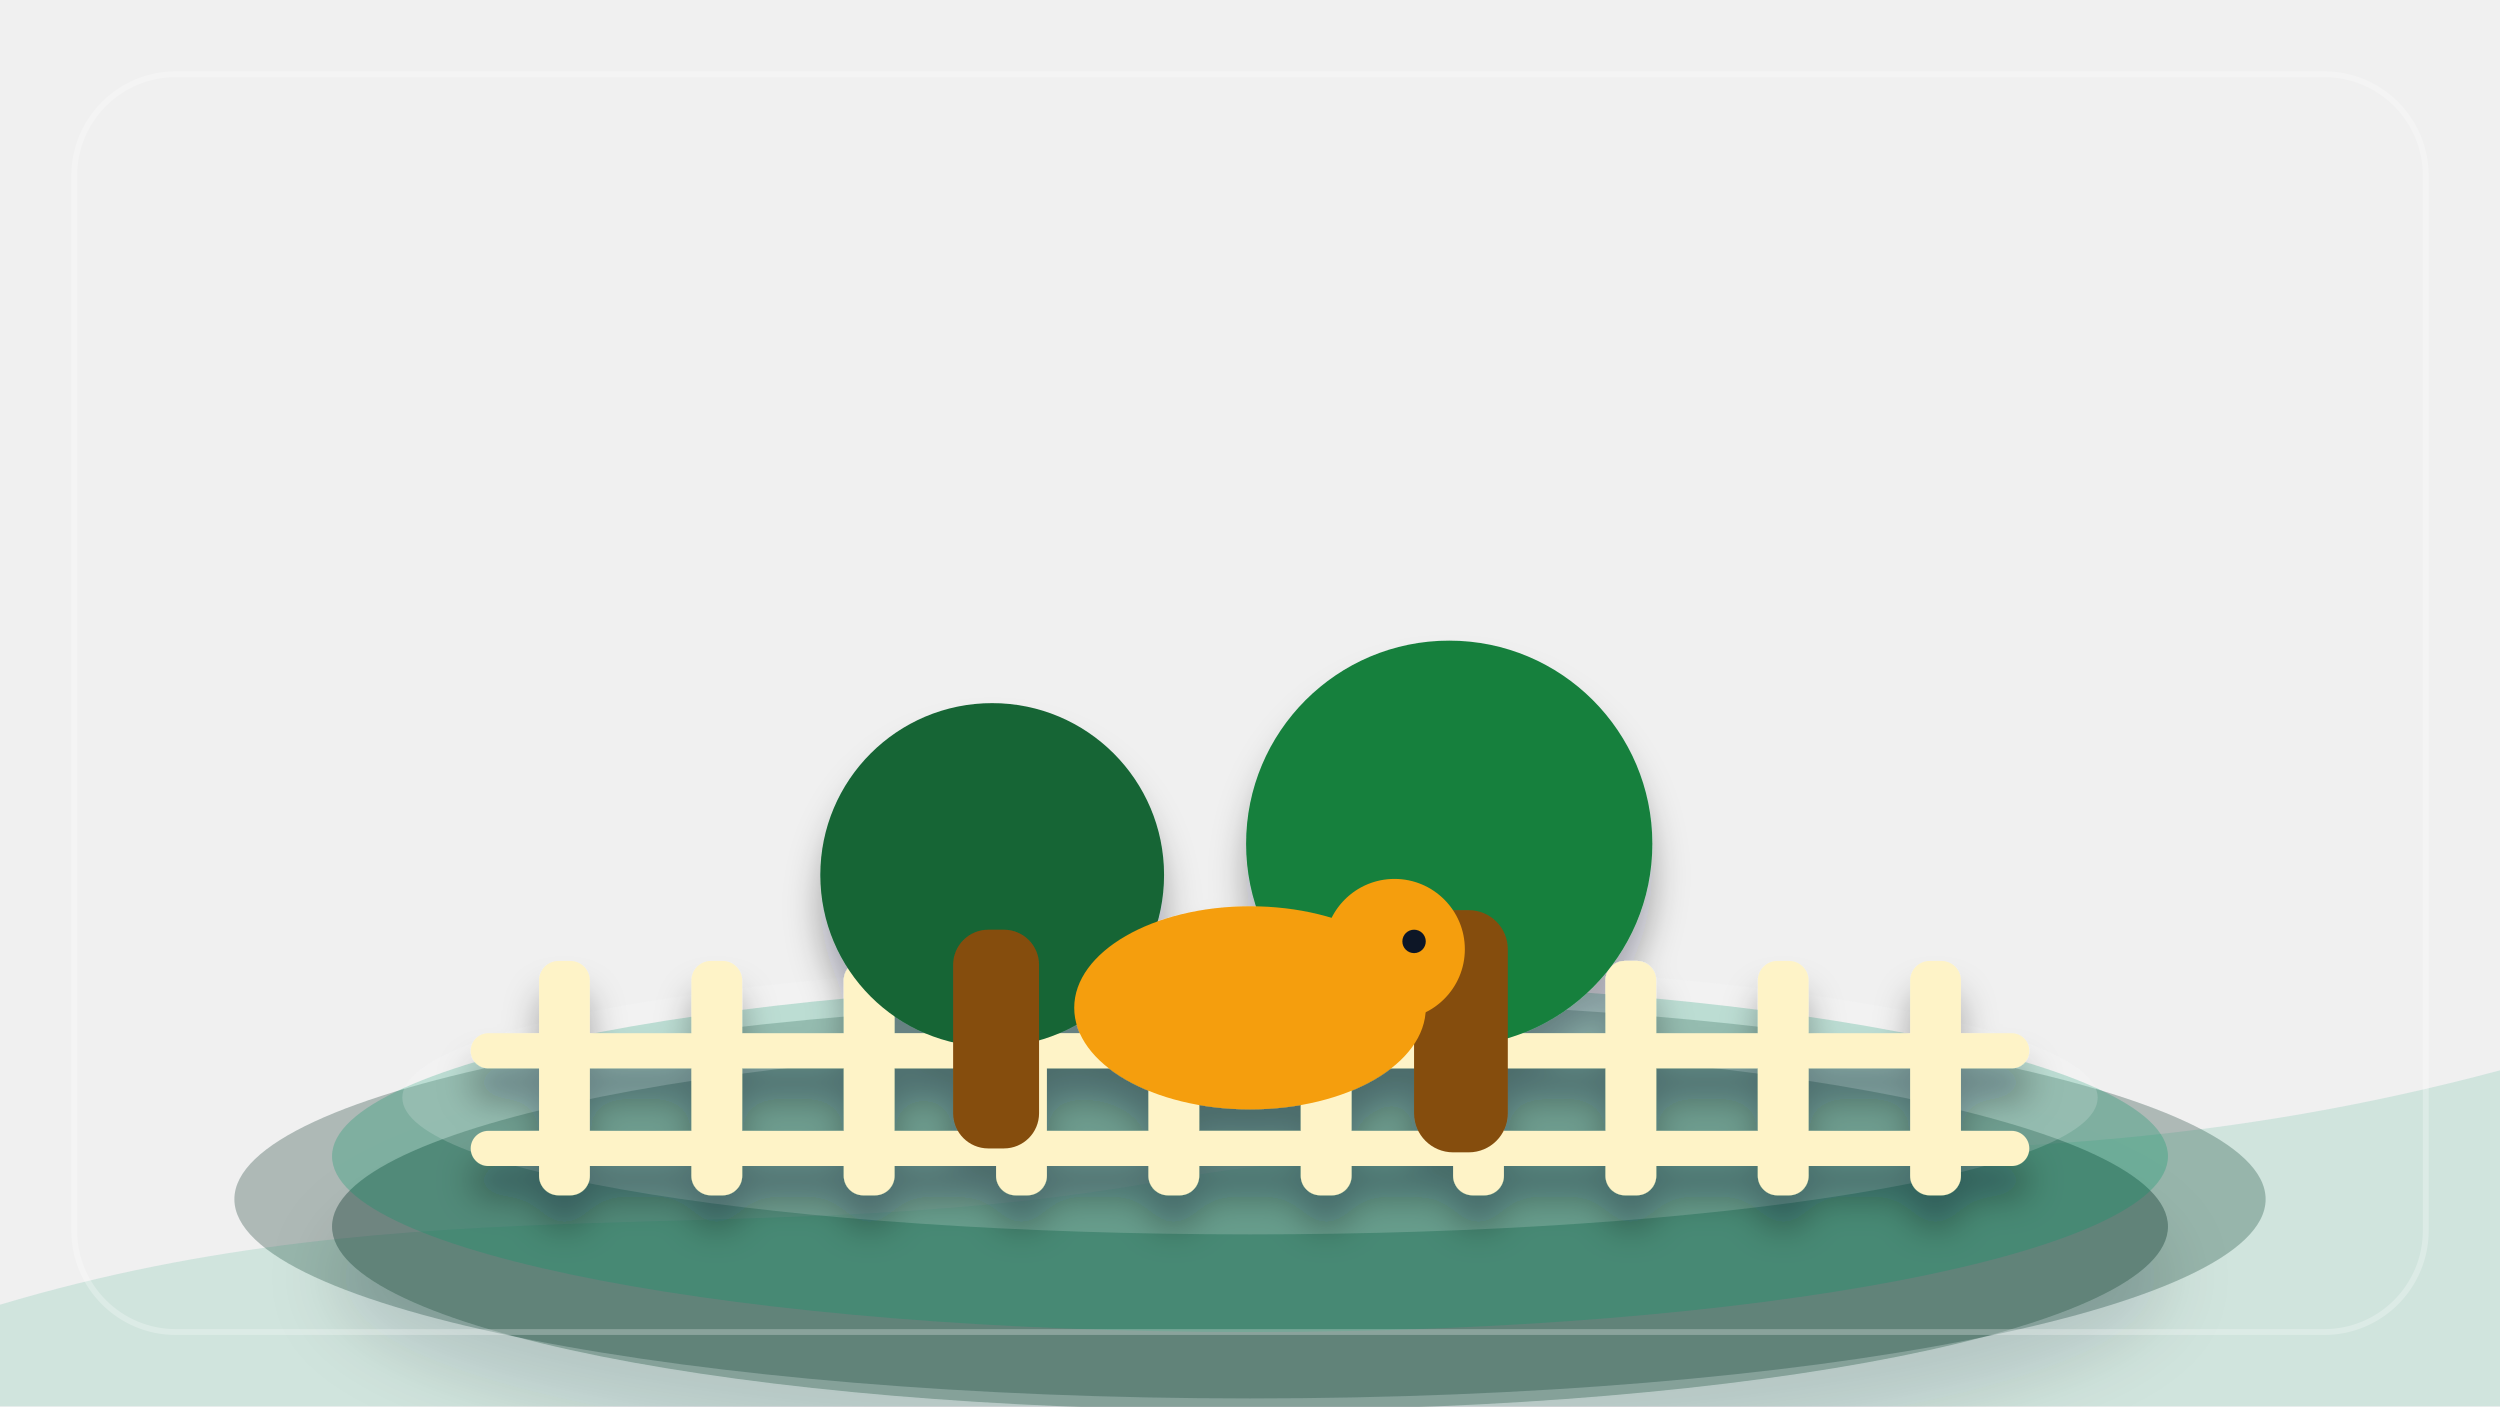
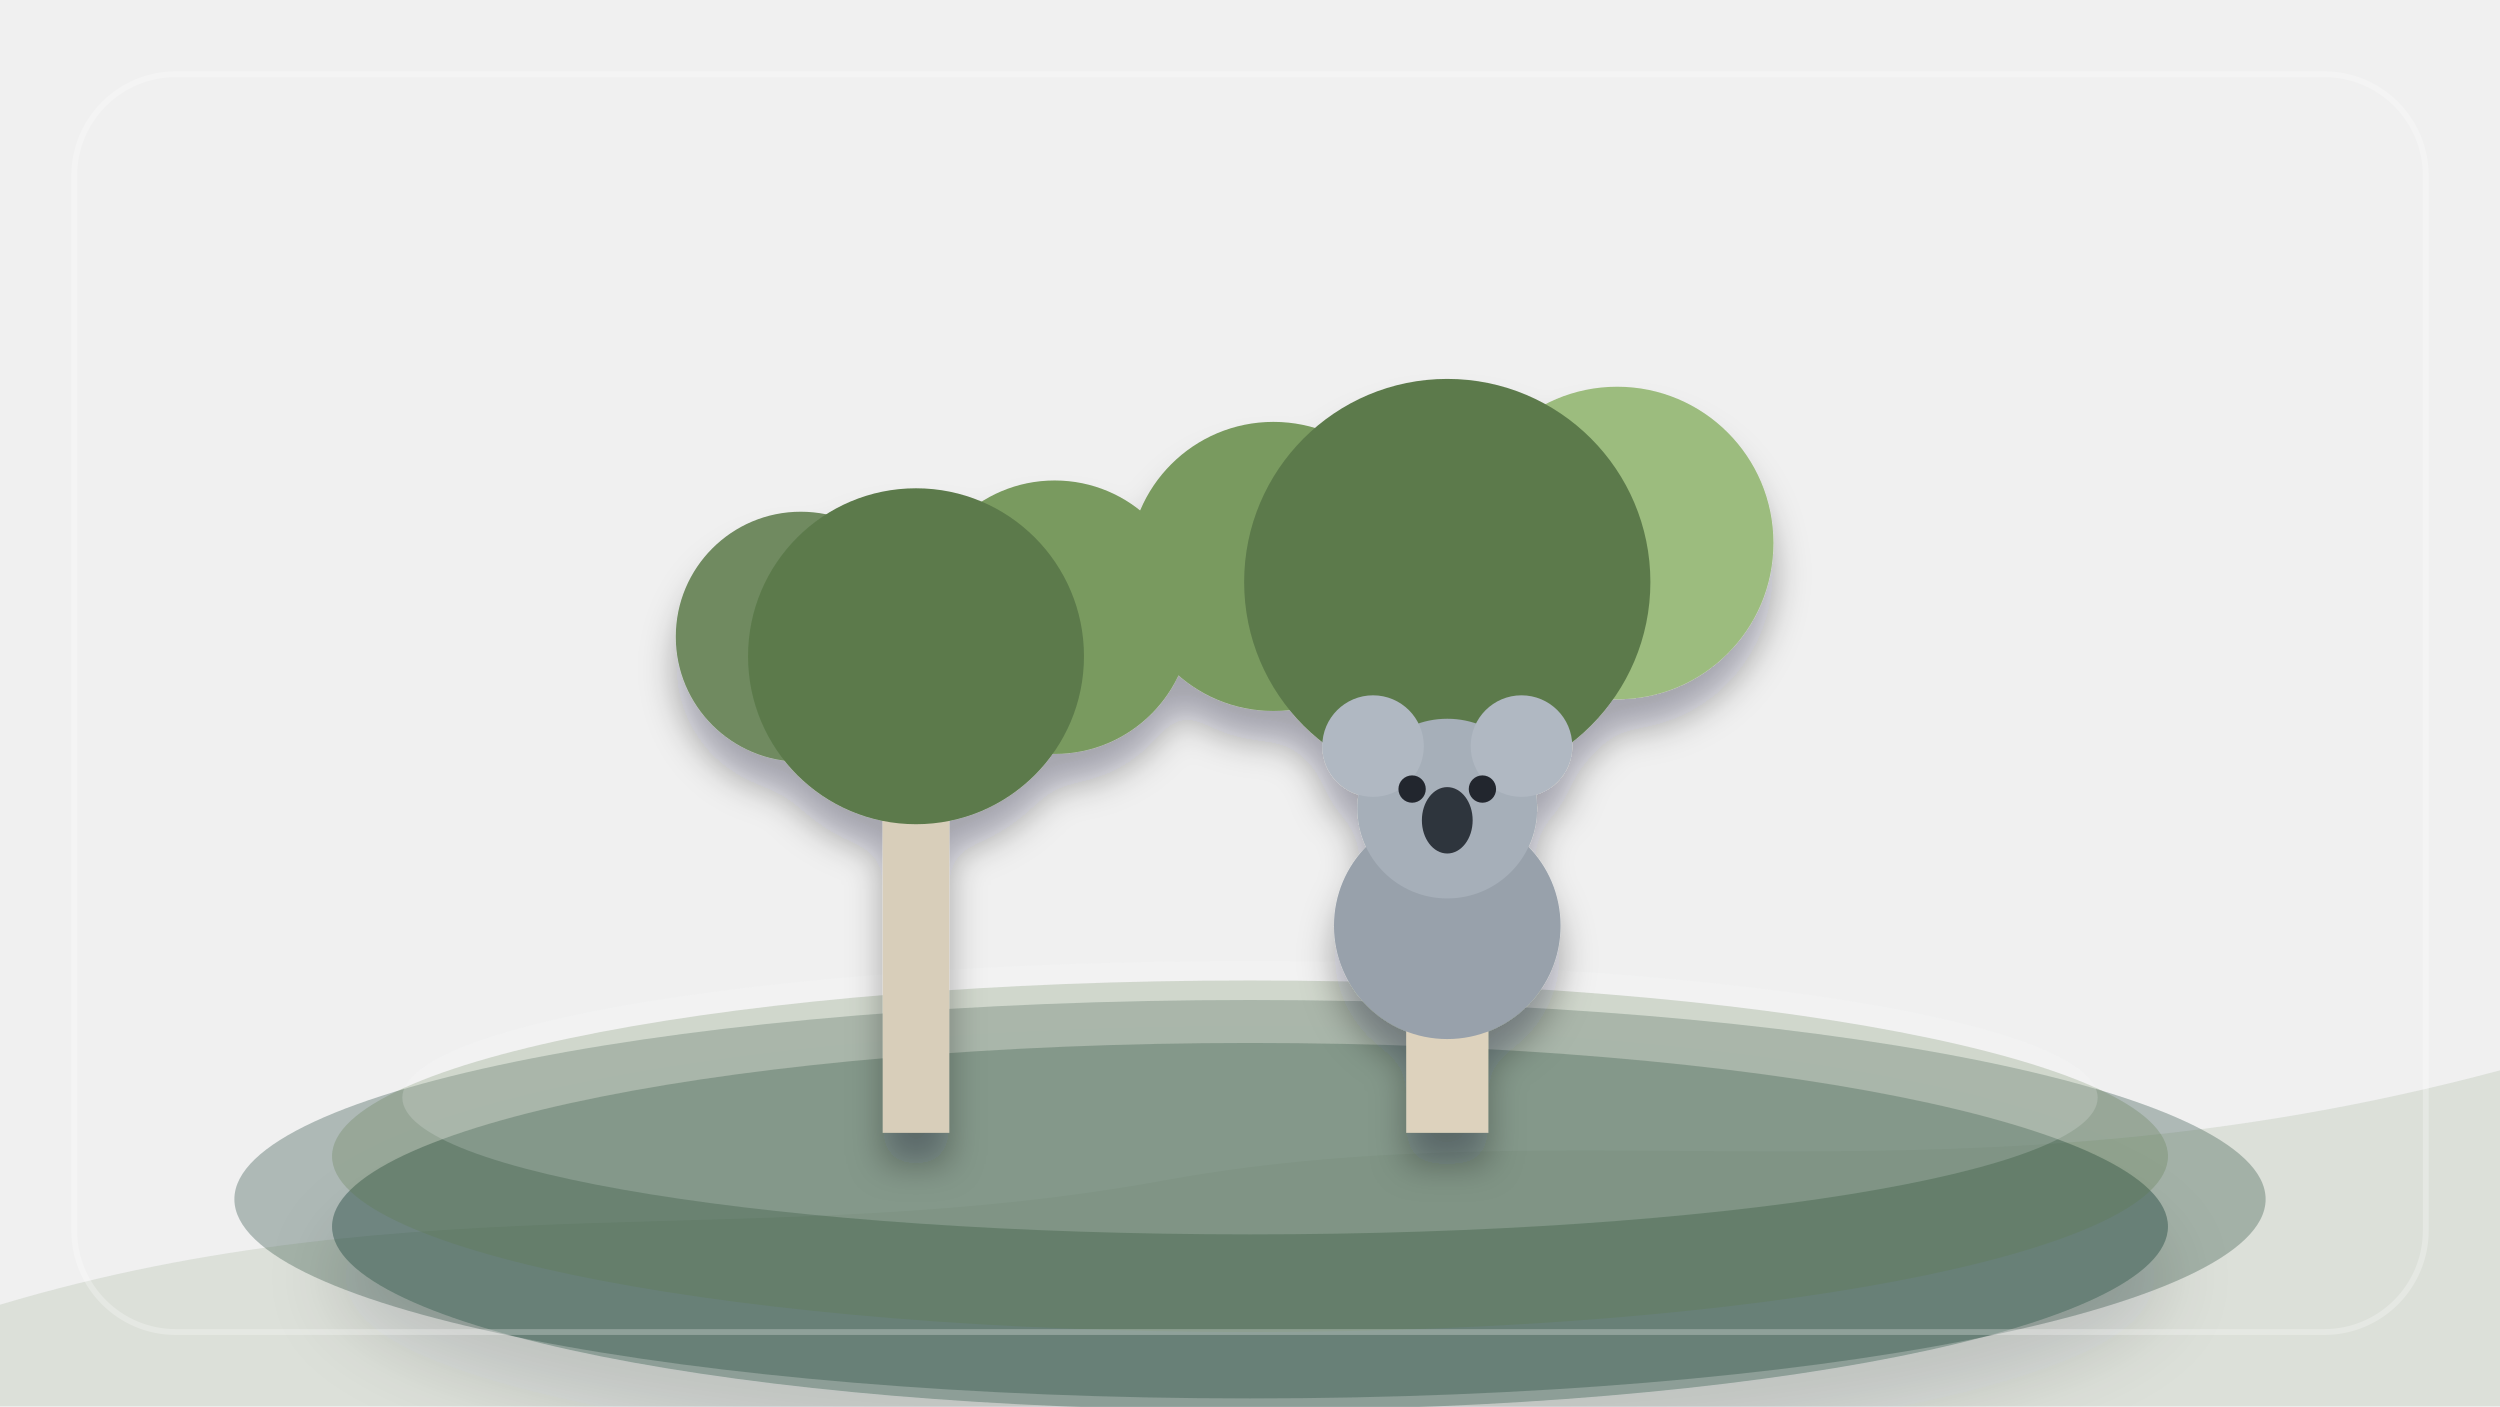
<svg xmlns="http://www.w3.org/2000/svg" viewBox="0 0 1280 720" role="img" aria-label="wildlife_habitat marketplace render">
  <defs>
    <linearGradient id="front" x1="0" x2="1" y1="0" y2="1">
      <stop offset="0" stop-color="#f8fafc" />
-       <stop offset="0.42" stop-color="#059669" />
+       <stop offset="0.42" stop-color="#5c7a4b" />
      <stop offset="1" stop-color="#111827" />
    </linearGradient>
    <linearGradient id="roof" x1="0" x2="1" y1="0" y2="1">
      <stop offset="0" stop-color="#60a5fa" />
-       <stop offset="0.5" stop-color="#059669" />
+       <stop offset="0.5" stop-color="#5c7a4b" />
      <stop offset="1" stop-color="#0f172a" />
    </linearGradient>
    <linearGradient id="wood" x1="0" x2="1" y1="0" y2="1">
      <stop offset="0" stop-color="#f59e0b" />
      <stop offset="0.5" stop-color="#a16207" />
      <stop offset="1" stop-color="#451a03" />
    </linearGradient>
    <linearGradient id="stone" x1="0" x2="1" y1="0" y2="1">
      <stop offset="0" stop-color="#f8fafc" />
      <stop offset="0.48" stop-color="#cbd5e1" />
      <stop offset="1" stop-color="#64748b" />
    </linearGradient>
    <radialGradient id="water" cx="50%" cy="34%" r="68%">
      <stop offset="0" stop-color="#ecfeff" />
      <stop offset="0.52" stop-color="#38bdf8" />
      <stop offset="1" stop-color="#0369a1" />
    </radialGradient>
    <filter id="shadow" x="-40%" y="-40%" width="180%" height="180%">
      <feDropShadow dx="0" dy="26" stdDeviation="18" flood-color="#020617" flood-opacity="0.36" />
    </filter>
    <filter id="lift" x="-25%" y="-30%" width="150%" height="170%">
      <feDropShadow dx="0" dy="16" stdDeviation="9" flood-color="#020617" flood-opacity="0.32" />
    </filter>
    <filter id="glow" x="-70%" y="-70%" width="240%" height="240%">
      <feGaussianBlur stdDeviation="9" result="blur" />
      <feMerge>
        <feMergeNode in="blur" />
        <feMergeNode in="SourceGraphic" />
      </feMerge>
    </filter>
  </defs>
  <rect width="1280" height="720" fill="#ffffff" opacity="0.02" />
  <ellipse cx="640" cy="614" rx="520" ry="102" fill="#022c22" opacity="0.28" />
-   <path d="M0 668 C214 604 392 642 598 604 C808 566 1004 622 1280 548 L1280 720 L0 720 Z" fill="#059669" opacity="0.14" />
+   <path d="M0 668 C214 604 392 642 598 604 C808 566 1004 622 1280 548 L1280 720 L0 720 Z" fill="#5c7a4b" opacity="0.14" />
  <ellipse cx="640" cy="628" rx="470" ry="94" fill="#022c22" opacity="0.36" filter="url(#shadow)" />
-   <ellipse cx="640" cy="592" rx="470" ry="90" fill="#059669" opacity="0.28" />
+   <ellipse cx="640" cy="592" rx="470" ry="90" fill="#5c7a4b" opacity="0.28" />
  <ellipse cx="640" cy="562" rx="434" ry="70" fill="#f8fafc" opacity="0.18" />
  <g filter="url(#lift)">
-     <path d="M250 538 L1030 538 M250 588 L1030 588" stroke="#fef3c7" stroke-width="18" stroke-linecap="round" />
-     <g fill="#fef3c7">
-       <rect x="276" y="492" width="26" height="120" rx="10" />
-       <rect x="354" y="492" width="26" height="120" rx="10" />
-       <rect x="432" y="492" width="26" height="120" rx="10" />
-       <rect x="510" y="492" width="26" height="120" rx="10" />
-       <rect x="588" y="492" width="26" height="120" rx="10" />
-       <rect x="666" y="492" width="26" height="120" rx="10" />
-       <rect x="744" y="492" width="26" height="120" rx="10" />
-       <rect x="822" y="492" width="26" height="120" rx="10" />
-       <rect x="900" y="492" width="26" height="120" rx="10" />
-       <rect x="978" y="492" width="26" height="120" rx="10" />
+     <rect x="452" y="360" width="34" height="220" fill="#d8ceba" />
+     <circle cx="410" cy="326" r="64" fill="#6f8a60" />
+     <circle cx="540" cy="316" r="70" fill="#799a5f" />
+     <circle cx="469" cy="336" r="86" fill="#5c7a4b" />
+     <rect x="720" y="330" width="42" height="250" fill="#ddd2bd" />
+     <circle cx="652" cy="290" r="74" fill="#799a5f" />
+     <circle cx="828" cy="278" r="80" fill="#9cbc7e" />
+     <circle cx="741" cy="298" r="104" fill="#5c7a4b" />
+     <g transform="translate(741 474)">
+       <circle cx="0" cy="0" r="58" fill="#98a1ab" />
+       <circle cx="0" cy="-60" r="46" fill="#a6afb9" />
+       <circle cx="-38" cy="-92" r="26" fill="#b0b8c2" />
+       <circle cx="38" cy="-92" r="26" fill="#b0b8c2" />
+       <ellipse cx="0" cy="-54" rx="13" ry="17" fill="#2f343c" />
+       <circle cx="-18" cy="-70" r="7" fill="#23272e" />
+       <circle cx="18" cy="-70" r="7" fill="#23272e" />
    </g>
-     <circle cx="508" cy="448" r="88" fill="#166534" />
-     <circle cx="742" cy="432" r="104" fill="#15803d" />
-     <rect x="488" y="476" width="44" height="112" rx="18" fill="#854d0e" />
-     <rect x="724" y="466" width="48" height="124" rx="20" fill="#854d0e" />
-     <ellipse cx="640" cy="516" rx="90" ry="52" fill="#f59e0b" />
-     <circle cx="714" cy="486" r="36" fill="#f59e0b" />
-     <circle cx="724" cy="482" r="6" fill="#111827" />
  </g>
  <rect x="38" y="38" width="1204" height="644" rx="52" fill="none" stroke="#ffffff" stroke-opacity="0.26" stroke-width="3" />
</svg>
